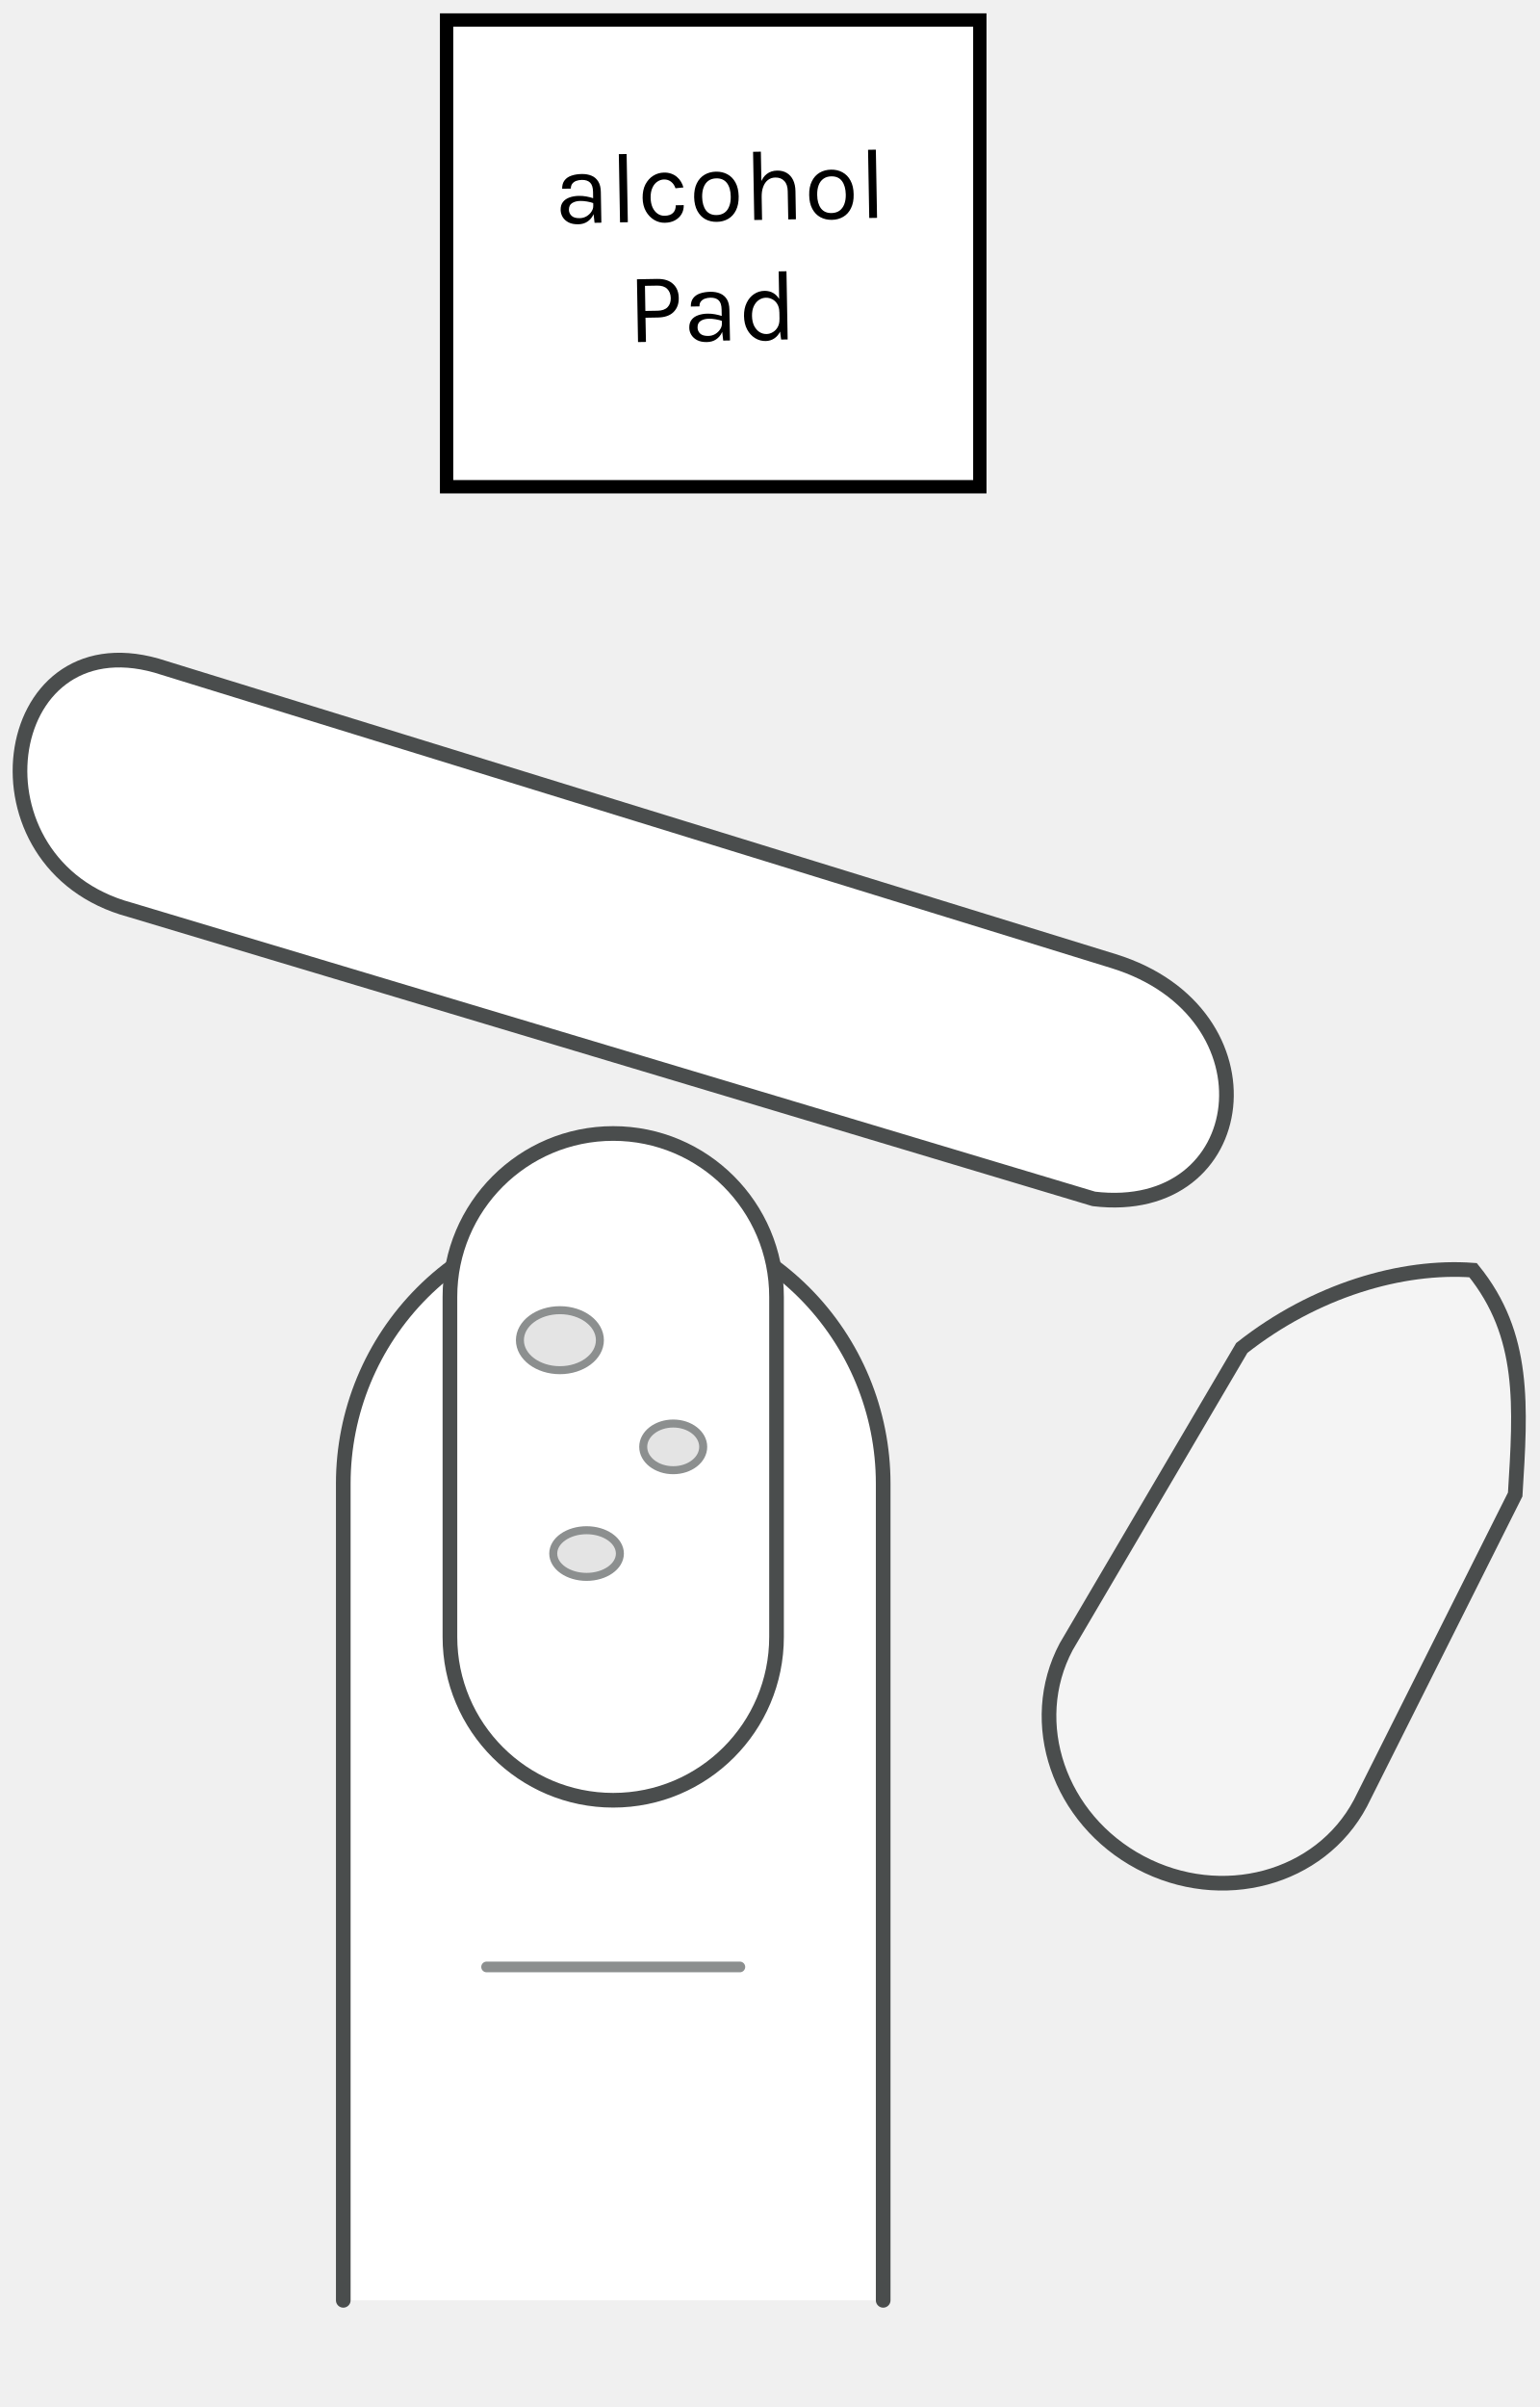
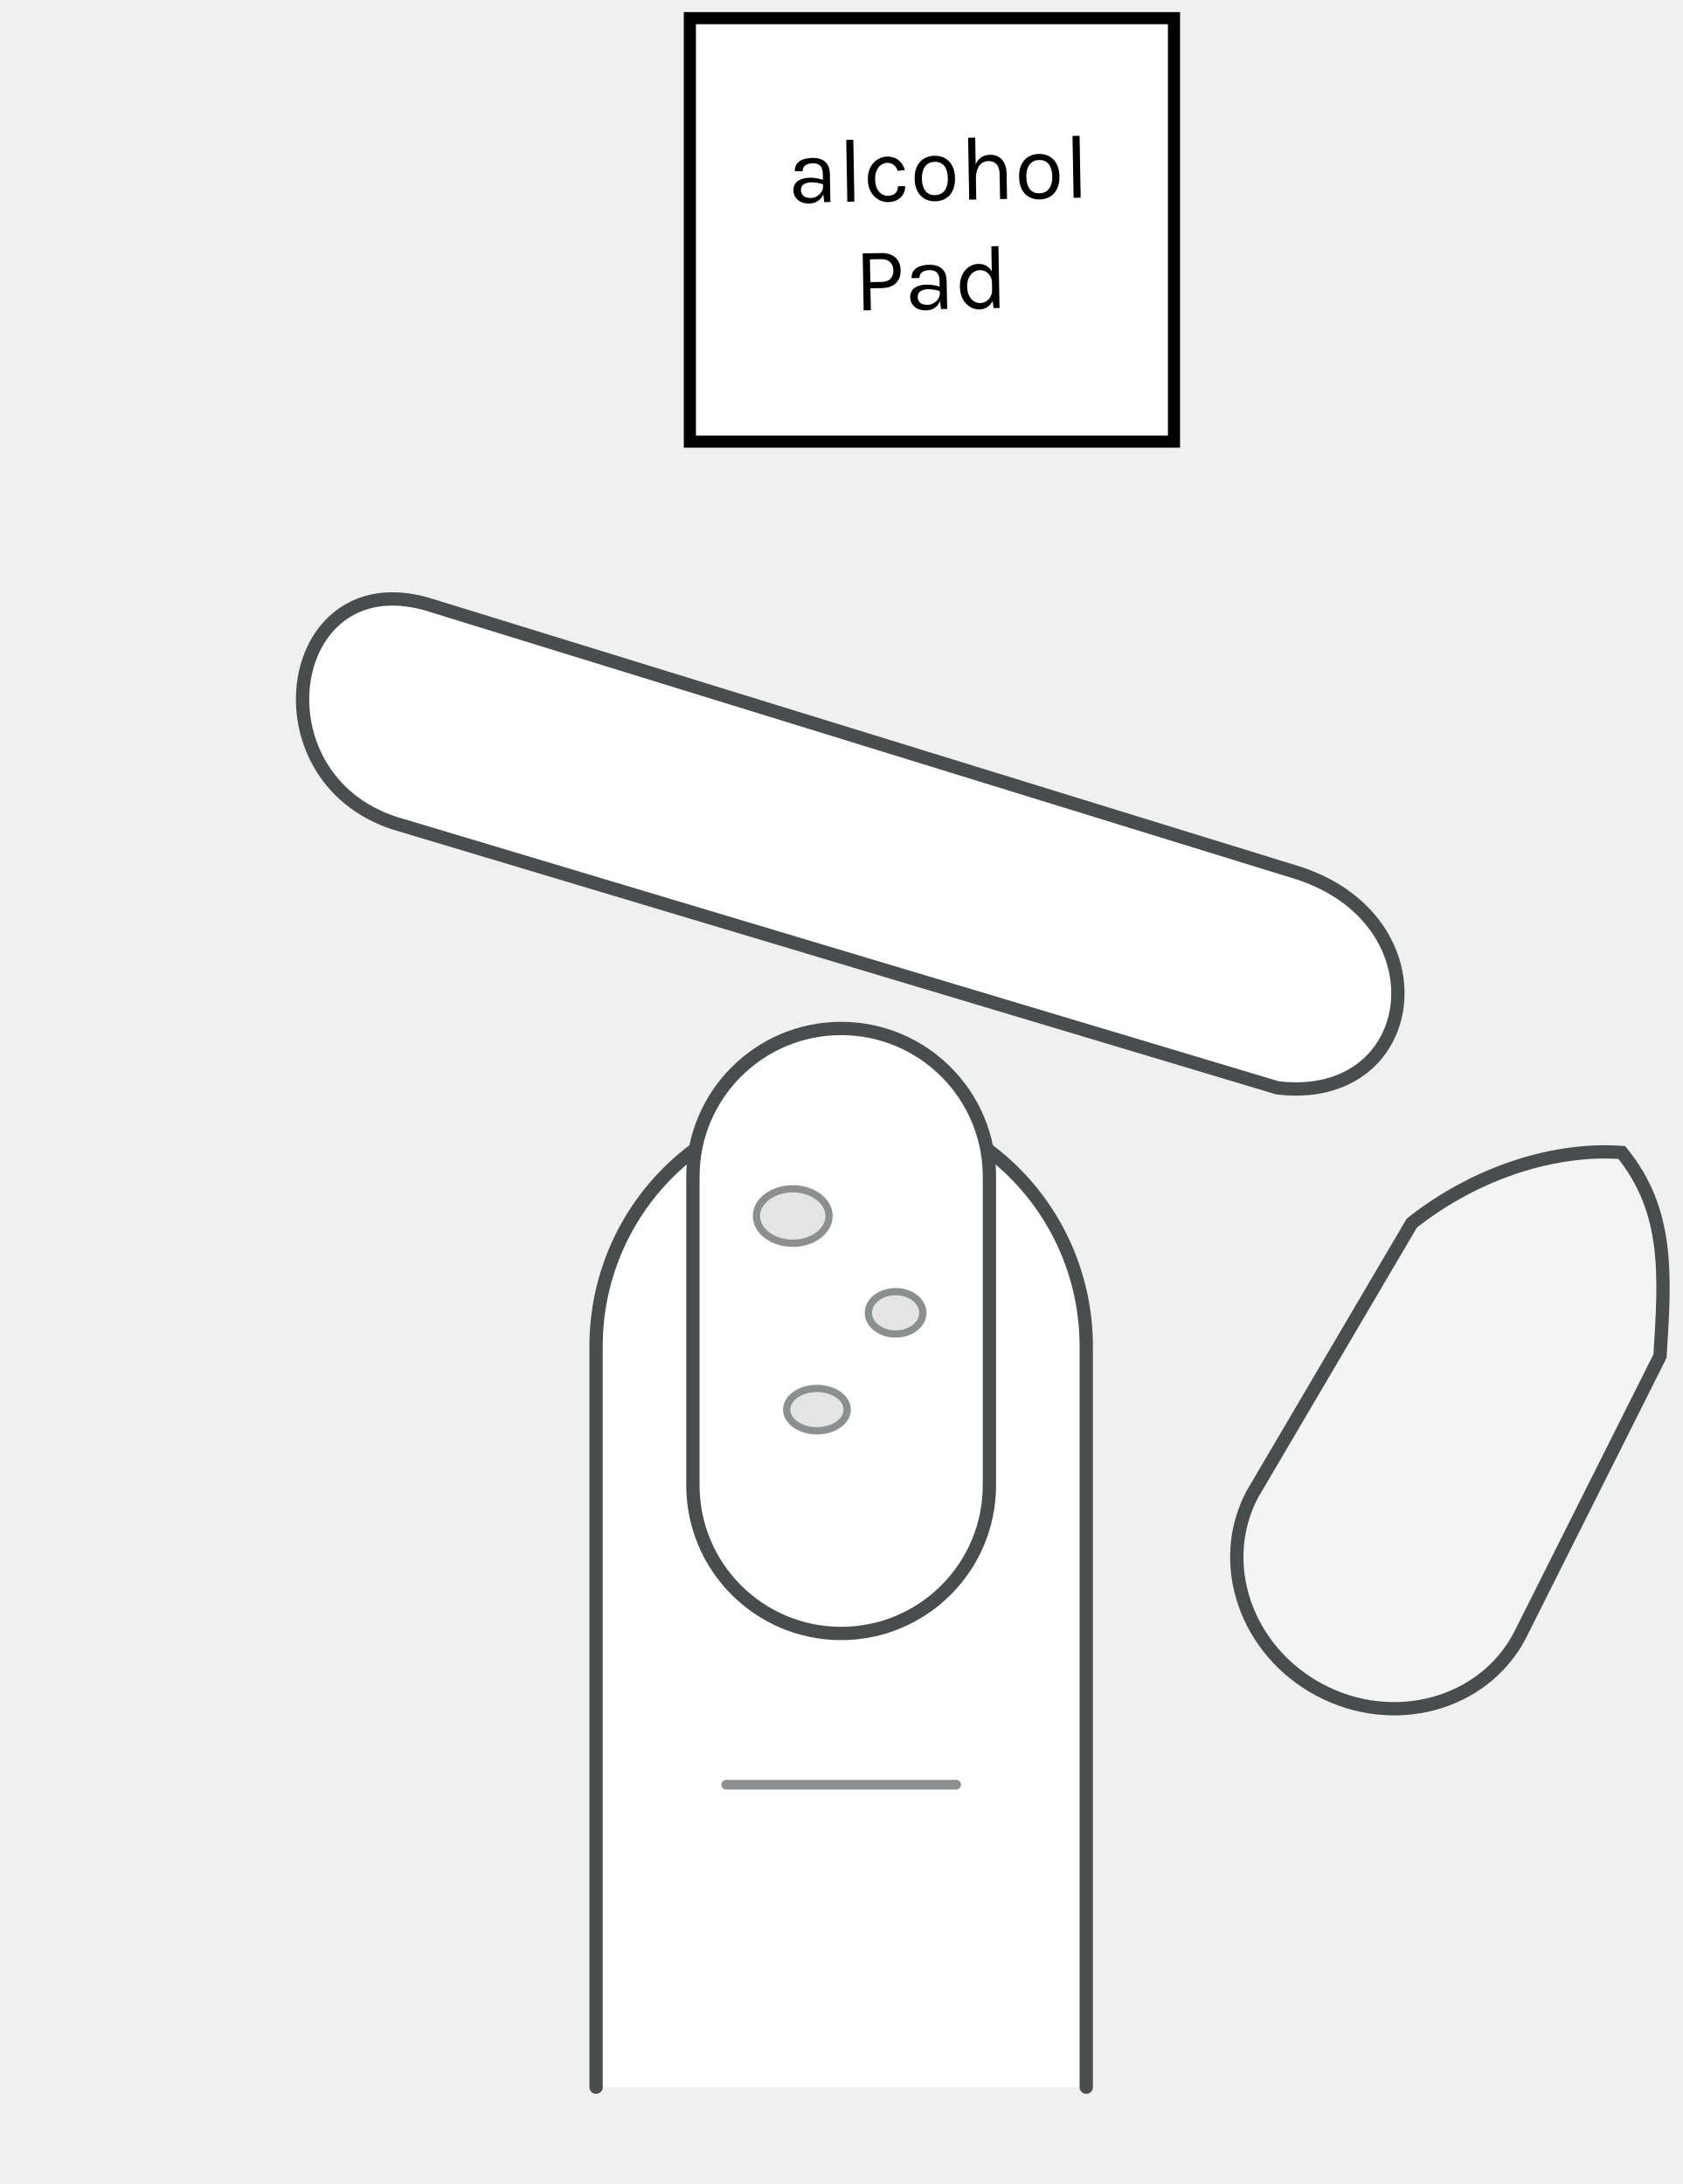
- <svg xmlns="http://www.w3.org/2000/svg" width="231" height="361" viewBox="1338.0 35.0 231 361" fill="none">
+ <svg xmlns="http://www.w3.org/2000/svg" width="278.00" height="361" viewBox="1291.00 35 278.00 361" fill="none">
  <path d="M1389.5 380V257.5C1389.5 246.759 1393.77 236.457 1401.36 228.862C1408.96 221.267 1419.26 217 1430 217C1440.74 217 1451.04 221.267 1458.64 228.862C1466.23 236.457 1470.5 246.759 1470.5 257.5V380" fill="white" stroke-width="2.2" stroke-linecap="round" stroke="#4A4D4D" />
  <path d="M1411 330H1449" stroke-width="1.6" stroke-linecap="round" stroke="#8C8F8F" />
  <path d="M1454.5 229.5C1454.5 215.969 1443.53 205 1430 205C1416.47 205 1405.5 215.969 1405.5 229.5V280.5C1405.5 294.031 1416.47 305 1430 305C1443.53 305 1454.5 294.031 1454.5 280.5V229.5Z" fill="white" stroke-width="2.2" stroke="#4A4D4D" />
  <path d="M1422 240.5C1425.31 240.5 1428 238.485 1428 236C1428 233.515 1425.31 231.5 1422 231.5C1418.69 231.5 1416 233.515 1416 236C1416 238.485 1418.69 240.5 1422 240.5Z" fill="#E4E4E4" stroke-width="1.2" stroke="#8C8F8F" />
  <path d="M1439 255.5C1441.49 255.5 1443.5 253.933 1443.5 252C1443.5 250.067 1441.49 248.5 1439 248.5C1436.51 248.5 1434.5 250.067 1434.5 252C1434.5 253.933 1436.51 255.5 1439 255.5Z" fill="#E4E4E4" stroke-width="1.2" stroke="#8C8F8F" />
  <path d="M1426 271.5C1428.76 271.5 1431 269.933 1431 268C1431 266.067 1428.76 264.5 1426 264.5C1423.24 264.5 1421 266.067 1421 268C1421 269.933 1423.24 271.5 1426 271.5Z" fill="#E4E4E4" stroke-width="1.2" stroke="#8C8F8F" />
  <path d="M1565.32 259.141C1566.14 245.849 1566.9 235.253 1559 225.5C1548.34 224.715 1535.29 228.496 1524.3 237.167L1497.96 281.966C1491.9 293.361 1496.87 307.853 1509.06 314.336C1521.25 320.818 1536.05 316.835 1542.1 305.44L1565.32 259.141Z" fill="#F4F4F4" stroke-width="2.2" stroke="#4A4D4D" />
  <path d="M1361.47 134.825L1505.08 179.154C1530.01 186.863 1526.02 217.7 1502.09 214.809L1357.48 171.445C1332.55 164.699 1337.54 128.08 1361.47 134.825Z" fill="white" stroke-width="2.2" stroke-linecap="round" stroke-linejoin="round" stroke="#4A4D4D" />
  <path d="M1405 38H1485V108H1405V38Z" fill="white" stroke-width="2" stroke="black" />
  <path d="M1427.2 68.415L1427.02 66.843L1426.97 63.769C1426.96 63.124 1426.81 62.663 1426.53 62.388C1426.25 62.108 1425.84 61.973 1425.29 61.983C1424.98 61.988 1424.69 62.038 1424.44 62.132C1424.19 62.227 1424 62.37 1423.85 62.563C1423.71 62.75 1423.64 62.992 1423.64 63.286L1422.34 63.309C1422.33 62.789 1422.45 62.37 1422.7 62.05C1422.95 61.726 1423.29 61.49 1423.74 61.342C1424.18 61.189 1424.7 61.108 1425.27 61.098C1425.82 61.088 1426.31 61.172 1426.74 61.35C1427.17 61.527 1427.5 61.816 1427.75 62.217C1428 62.613 1428.13 63.133 1428.14 63.778L1428.22 68.397L1427.2 68.415ZM1424.76 68.638C1424.17 68.648 1423.68 68.552 1423.29 68.349C1422.9 68.145 1422.61 67.878 1422.41 67.546C1422.22 67.215 1422.12 66.864 1422.11 66.494C1422.1 66.009 1422.21 65.612 1422.45 65.303C1422.69 64.993 1423.02 64.765 1423.43 64.618C1423.85 64.466 1424.32 64.385 1424.85 64.376C1425.22 64.369 1425.6 64.4 1425.97 64.468C1426.36 64.537 1426.73 64.633 1427.09 64.757L1427.1 65.491C1426.8 65.377 1426.46 65.288 1426.08 65.224C1425.7 65.161 1425.36 65.132 1425.04 65.137C1424.56 65.146 1424.16 65.253 1423.83 65.459C1423.51 65.659 1423.35 65.997 1423.35 66.472C1423.36 66.822 1423.49 67.12 1423.75 67.365C1424 67.611 1424.41 67.729 1424.97 67.719C1425.36 67.712 1425.7 67.616 1426.01 67.431C1426.32 67.24 1426.57 67.006 1426.74 66.728C1426.92 66.45 1427.01 66.173 1427 65.898L1427.29 65.893C1427.3 66.373 1427.2 66.82 1427 67.234C1426.8 67.647 1426.51 67.982 1426.13 68.239C1425.75 68.496 1425.29 68.629 1424.76 68.638ZM1431.02 68.348L1430.84 58.12L1432.01 58.099L1432.19 68.328L1431.02 68.348ZM1437.75 68.411C1437.17 68.421 1436.63 68.275 1436.13 67.974C1435.63 67.673 1435.22 67.242 1434.9 66.683C1434.59 66.123 1434.42 65.458 1434.41 64.689C1434.4 63.899 1434.54 63.221 1434.83 62.656C1435.13 62.09 1435.52 61.656 1436.01 61.352C1436.5 61.049 1437.04 60.892 1437.61 60.882C1438.02 60.875 1438.38 60.931 1438.71 61.05C1439.03 61.165 1439.32 61.327 1439.56 61.538C1439.81 61.749 1440.01 61.99 1440.17 62.262C1440.33 62.53 1440.45 62.812 1440.53 63.111L1439.34 63.237C1439.2 62.824 1438.99 62.501 1438.69 62.266C1438.39 62.026 1438.04 61.91 1437.62 61.917C1437.26 61.923 1436.93 62.032 1436.62 62.242C1436.31 62.447 1436.06 62.754 1435.88 63.163C1435.69 63.566 1435.6 64.068 1435.61 64.668C1435.62 65.222 1435.72 65.703 1435.9 66.11C1436.09 66.512 1436.34 66.823 1436.65 67.042C1436.96 67.262 1437.32 67.368 1437.71 67.361C1438.27 67.351 1438.69 67.209 1438.97 66.934C1439.25 66.654 1439.39 66.272 1439.38 65.787L1440.58 65.766C1440.59 66.266 1440.48 66.713 1440.25 67.107C1440.02 67.501 1439.69 67.814 1439.26 68.047C1438.84 68.279 1438.33 68.4 1437.75 68.411ZM1445.55 68.274C1444.91 68.285 1444.33 68.153 1443.82 67.877C1443.32 67.601 1442.92 67.185 1442.62 66.63C1442.32 66.075 1442.16 65.388 1442.14 64.568C1442.13 63.743 1442.26 63.051 1442.54 62.491C1442.82 61.926 1443.21 61.497 1443.71 61.203C1444.21 60.909 1444.78 60.757 1445.42 60.745C1446.06 60.734 1446.64 60.867 1447.14 61.143C1447.65 61.419 1448.05 61.834 1448.35 62.389C1448.65 62.939 1448.8 63.627 1448.82 64.451C1448.83 65.271 1448.7 65.964 1448.42 66.529C1448.14 67.094 1447.76 67.523 1447.26 67.817C1446.76 68.111 1446.19 68.263 1445.55 68.274ZM1445.51 67.255C1445.97 67.247 1446.36 67.13 1446.69 66.904C1447.01 66.674 1447.25 66.352 1447.4 65.939C1447.57 65.526 1447.64 65.037 1447.63 64.472C1447.62 63.617 1447.43 62.948 1447.07 62.464C1446.7 61.976 1446.17 61.737 1445.47 61.75C1445 61.758 1444.6 61.877 1444.28 62.108C1443.97 62.334 1443.73 62.655 1443.57 63.073C1443.41 63.486 1443.33 63.977 1443.34 64.547C1443.36 65.392 1443.55 66.059 1443.91 66.548C1444.28 67.031 1444.81 67.267 1445.51 67.255ZM1456.26 67.907L1456.18 63.693C1456.17 63.008 1456 62.491 1455.66 62.141C1455.33 61.787 1454.88 61.615 1454.32 61.625C1453.89 61.632 1453.52 61.756 1453.21 61.997C1452.9 62.237 1452.66 62.579 1452.5 63.022C1452.33 63.46 1452.26 63.981 1452.27 64.586L1451.82 64.594C1451.8 63.759 1451.9 63.045 1452.11 62.451C1452.32 61.857 1452.63 61.402 1453.05 61.084C1453.47 60.762 1453.98 60.596 1454.58 60.585C1455.15 60.575 1455.63 60.694 1456.04 60.942C1456.45 61.185 1456.76 61.54 1456.99 62.006C1457.21 62.472 1457.33 63.027 1457.34 63.672L1457.41 67.887L1456.26 67.907ZM1451.16 67.996L1450.98 57.768L1452.15 57.747L1452.33 67.976L1451.16 67.996ZM1462.81 67.972C1462.16 67.984 1461.59 67.851 1461.08 67.575C1460.57 67.299 1460.17 66.883 1459.87 66.329C1459.57 65.774 1459.41 65.086 1459.4 64.266C1459.38 63.442 1459.52 62.749 1459.8 62.189C1460.08 61.624 1460.46 61.195 1460.96 60.901C1461.46 60.607 1462.03 60.455 1462.68 60.444C1463.32 60.432 1463.89 60.565 1464.39 60.841C1464.9 61.117 1465.31 61.533 1465.6 62.088C1465.9 62.638 1466.06 63.325 1466.07 64.15C1466.09 64.97 1465.95 65.662 1465.67 66.227C1465.4 66.792 1465.01 67.221 1464.51 67.515C1464.01 67.809 1463.45 67.961 1462.81 67.972ZM1462.76 66.953C1463.22 66.945 1463.62 66.828 1463.94 66.602C1464.26 66.372 1464.5 66.05 1464.66 65.637C1464.82 65.224 1464.9 64.735 1464.89 64.17C1464.87 63.316 1464.68 62.646 1464.32 62.163C1463.96 61.674 1463.42 61.436 1462.72 61.448C1462.25 61.456 1461.86 61.575 1461.54 61.806C1461.22 62.032 1460.98 62.353 1460.82 62.771C1460.66 63.184 1460.59 63.675 1460.6 64.245C1460.61 65.09 1460.8 65.757 1461.16 66.246C1461.53 66.729 1462.06 66.965 1462.76 66.953ZM1468.41 67.694L1468.23 57.466L1469.4 57.445L1469.58 67.674L1468.41 67.694ZM1433.72 86.304L1433.56 76.885L1436.59 76.832C1437.62 76.814 1438.42 77.063 1438.97 77.578C1439.53 78.088 1439.82 78.791 1439.83 79.686C1439.85 80.571 1439.58 81.278 1439.04 81.808C1438.51 82.332 1437.72 82.603 1436.69 82.621L1434.84 82.654L1434.91 86.283L1433.72 86.304ZM1434.82 81.634L1436.67 81.602C1437.32 81.59 1437.82 81.414 1438.15 81.073C1438.48 80.732 1438.64 80.277 1438.63 79.707C1438.62 79.127 1438.44 78.668 1438.1 78.329C1437.76 77.99 1437.26 77.826 1436.6 77.837L1434.76 77.869L1434.82 81.634ZM1446.5 86.08L1446.32 84.508L1446.26 81.434C1446.25 80.789 1446.11 80.329 1445.83 80.054C1445.55 79.773 1445.13 79.638 1444.58 79.648C1444.27 79.653 1443.99 79.703 1443.74 79.798C1443.49 79.892 1443.29 80.035 1443.14 80.228C1443 80.416 1442.93 80.657 1442.94 80.952L1441.64 80.975C1441.63 80.455 1441.75 80.035 1442 79.716C1442.25 79.391 1442.59 79.155 1443.03 79.007C1443.48 78.855 1443.99 78.773 1444.57 78.763C1445.12 78.753 1445.61 78.837 1446.03 79.015C1446.46 79.192 1446.8 79.482 1447.05 79.882C1447.29 80.278 1447.42 80.798 1447.43 81.443L1447.52 86.063L1446.5 86.08ZM1444.05 86.303C1443.46 86.313 1442.97 86.217 1442.59 86.014C1442.2 85.811 1441.91 85.543 1441.71 85.212C1441.51 84.88 1441.41 84.529 1441.41 84.159C1441.4 83.674 1441.51 83.277 1441.75 82.968C1441.98 82.659 1442.31 82.43 1442.73 82.283C1443.15 82.131 1443.62 82.05 1444.14 82.041C1444.52 82.034 1444.89 82.065 1445.27 82.134C1445.65 82.202 1446.02 82.298 1446.39 82.422L1446.4 83.157C1446.1 83.042 1445.76 82.953 1445.37 82.889C1445 82.826 1444.65 82.797 1444.34 82.803C1443.86 82.811 1443.45 82.918 1443.13 83.124C1442.8 83.325 1442.64 83.662 1442.65 84.137C1442.66 84.487 1442.79 84.785 1443.04 85.031C1443.3 85.276 1443.71 85.394 1444.26 85.384C1444.65 85.377 1445 85.281 1445.31 85.096C1445.62 84.906 1445.86 84.671 1446.04 84.393C1446.22 84.115 1446.31 83.838 1446.3 83.563L1446.59 83.558C1446.59 84.038 1446.5 84.485 1446.29 84.899C1446.1 85.312 1445.81 85.647 1445.43 85.904C1445.05 86.161 1444.59 86.294 1444.05 86.303ZM1452.88 86.149C1452.3 86.159 1451.77 86.013 1451.28 85.712C1450.79 85.405 1450.39 84.972 1450.09 84.412C1449.79 83.847 1449.64 83.18 1449.62 82.41C1449.61 81.645 1449.74 80.98 1450.02 80.415C1450.29 79.851 1450.66 79.414 1451.13 79.106C1451.6 78.793 1452.11 78.631 1452.68 78.621C1453.2 78.612 1453.66 78.731 1454.06 78.979C1454.47 79.227 1454.78 79.589 1455.01 80.066C1455.24 80.542 1455.36 81.12 1455.37 81.799L1454.92 81.807C1454.92 81.332 1454.81 80.934 1454.62 80.612C1454.43 80.291 1454.18 80.05 1453.88 79.89C1453.57 79.726 1453.25 79.646 1452.91 79.652C1452.52 79.659 1452.16 79.775 1451.84 80.001C1451.52 80.222 1451.27 80.536 1451.08 80.944C1450.9 81.348 1450.81 81.829 1450.82 82.389C1450.83 82.959 1450.94 83.447 1451.13 83.854C1451.34 84.26 1451.6 84.571 1451.92 84.785C1452.25 85 1452.61 85.103 1453 85.097C1453.33 85.091 1453.64 85 1453.93 84.825C1454.24 84.65 1454.48 84.398 1454.67 84.07C1454.86 83.736 1454.95 83.337 1454.94 82.872L1455.39 82.864C1455.4 83.559 1455.3 84.151 1455.08 84.64C1454.86 85.124 1454.56 85.494 1454.17 85.751C1453.79 86.008 1453.36 86.14 1452.88 86.149ZM1455.19 85.928L1454.97 84.252L1454.82 75.703L1455.99 75.683L1456.17 85.911L1455.19 85.928Z" fill="black" />
</svg>
